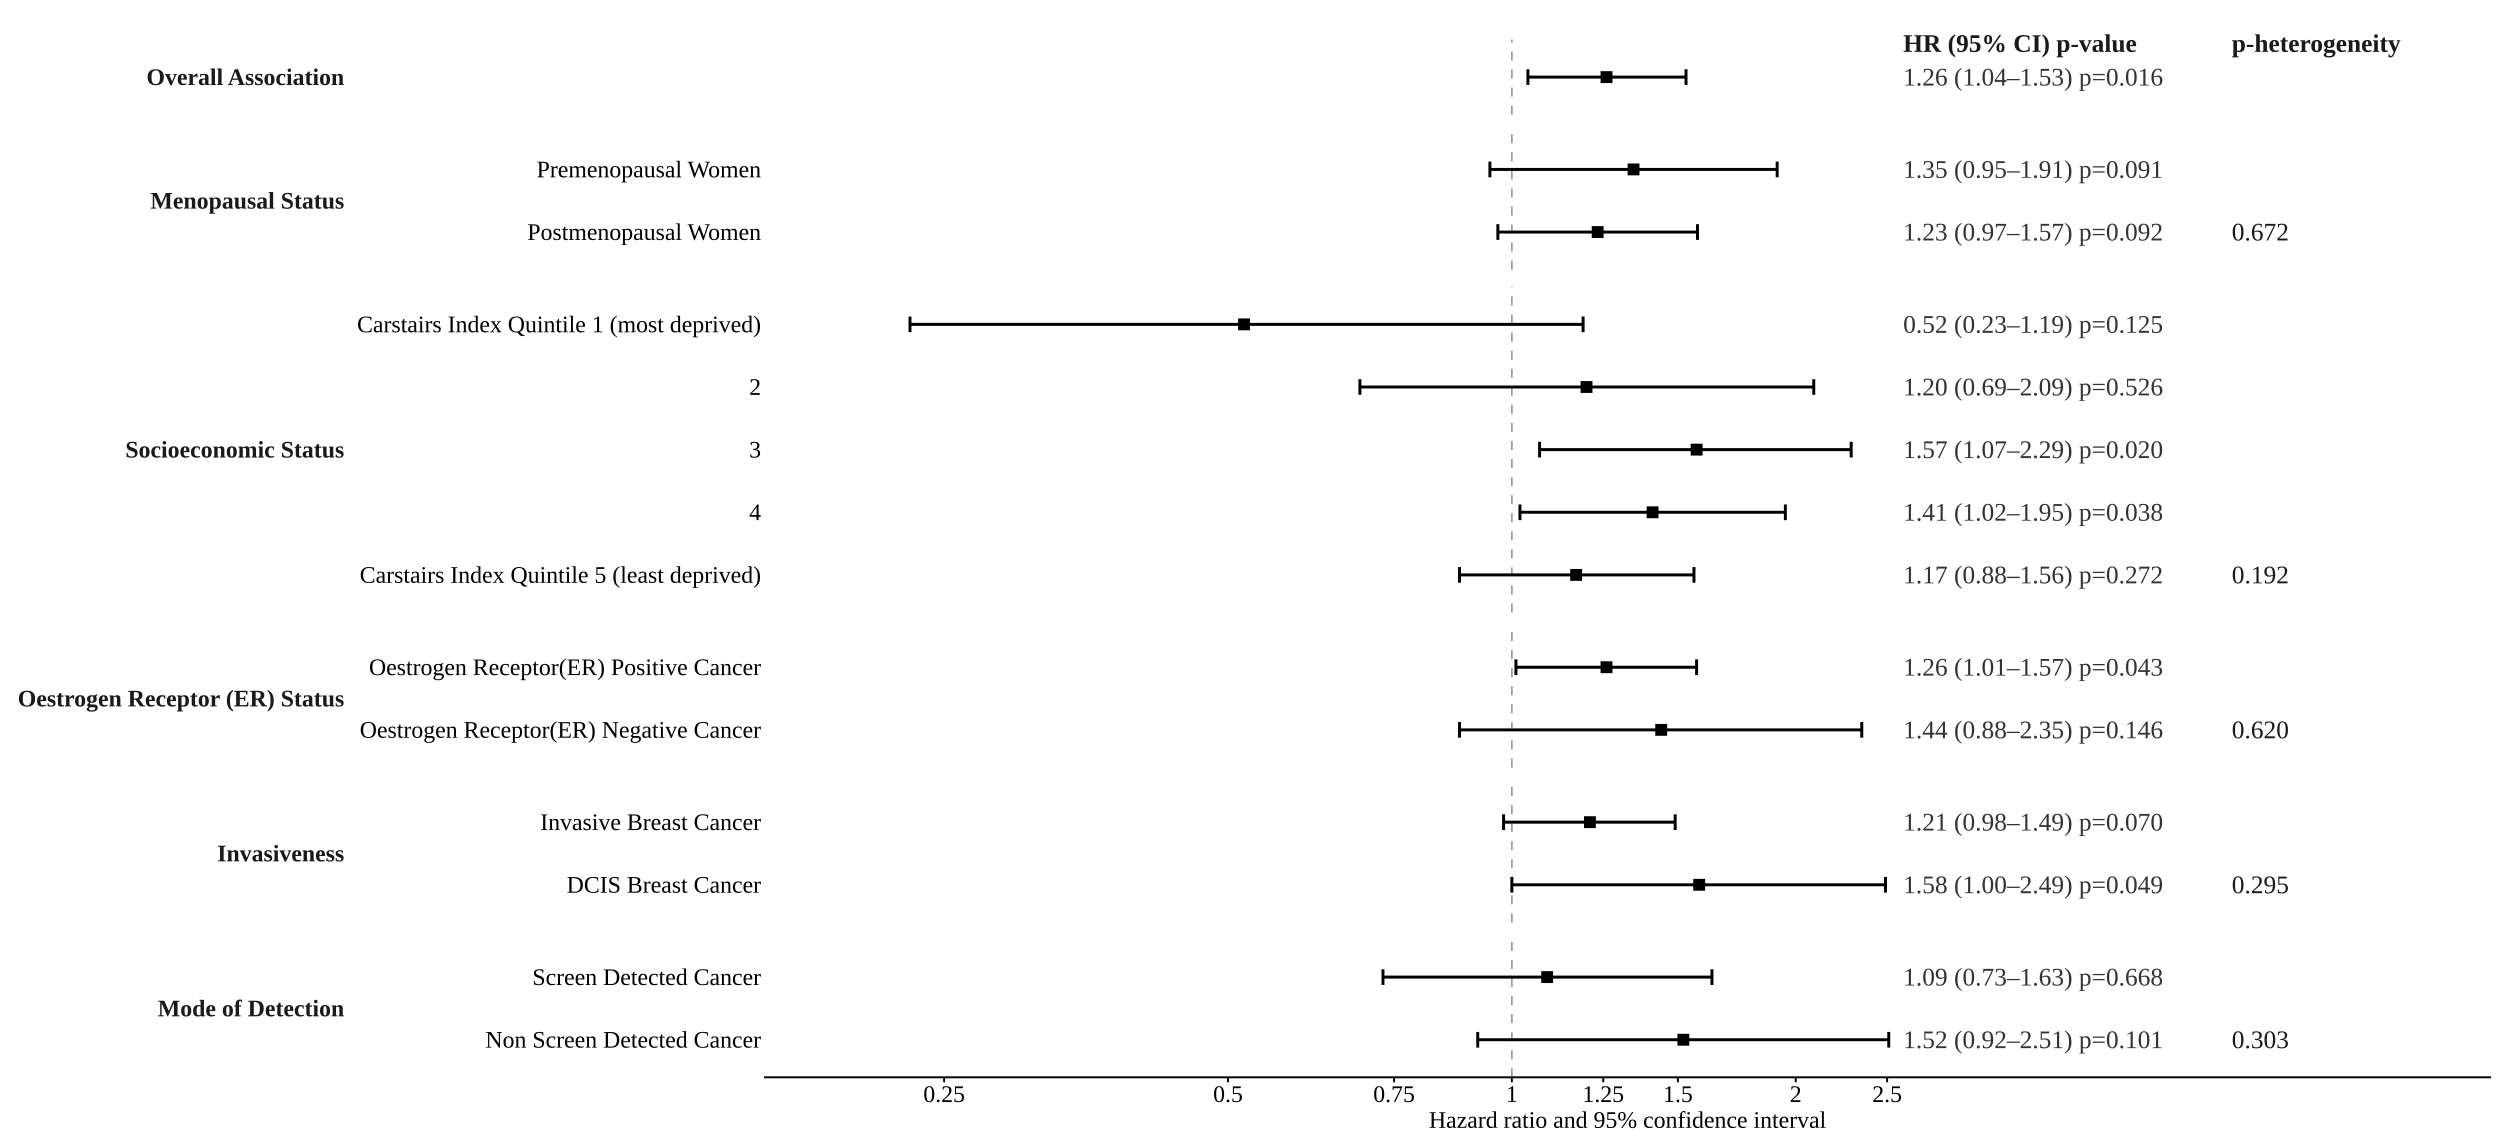
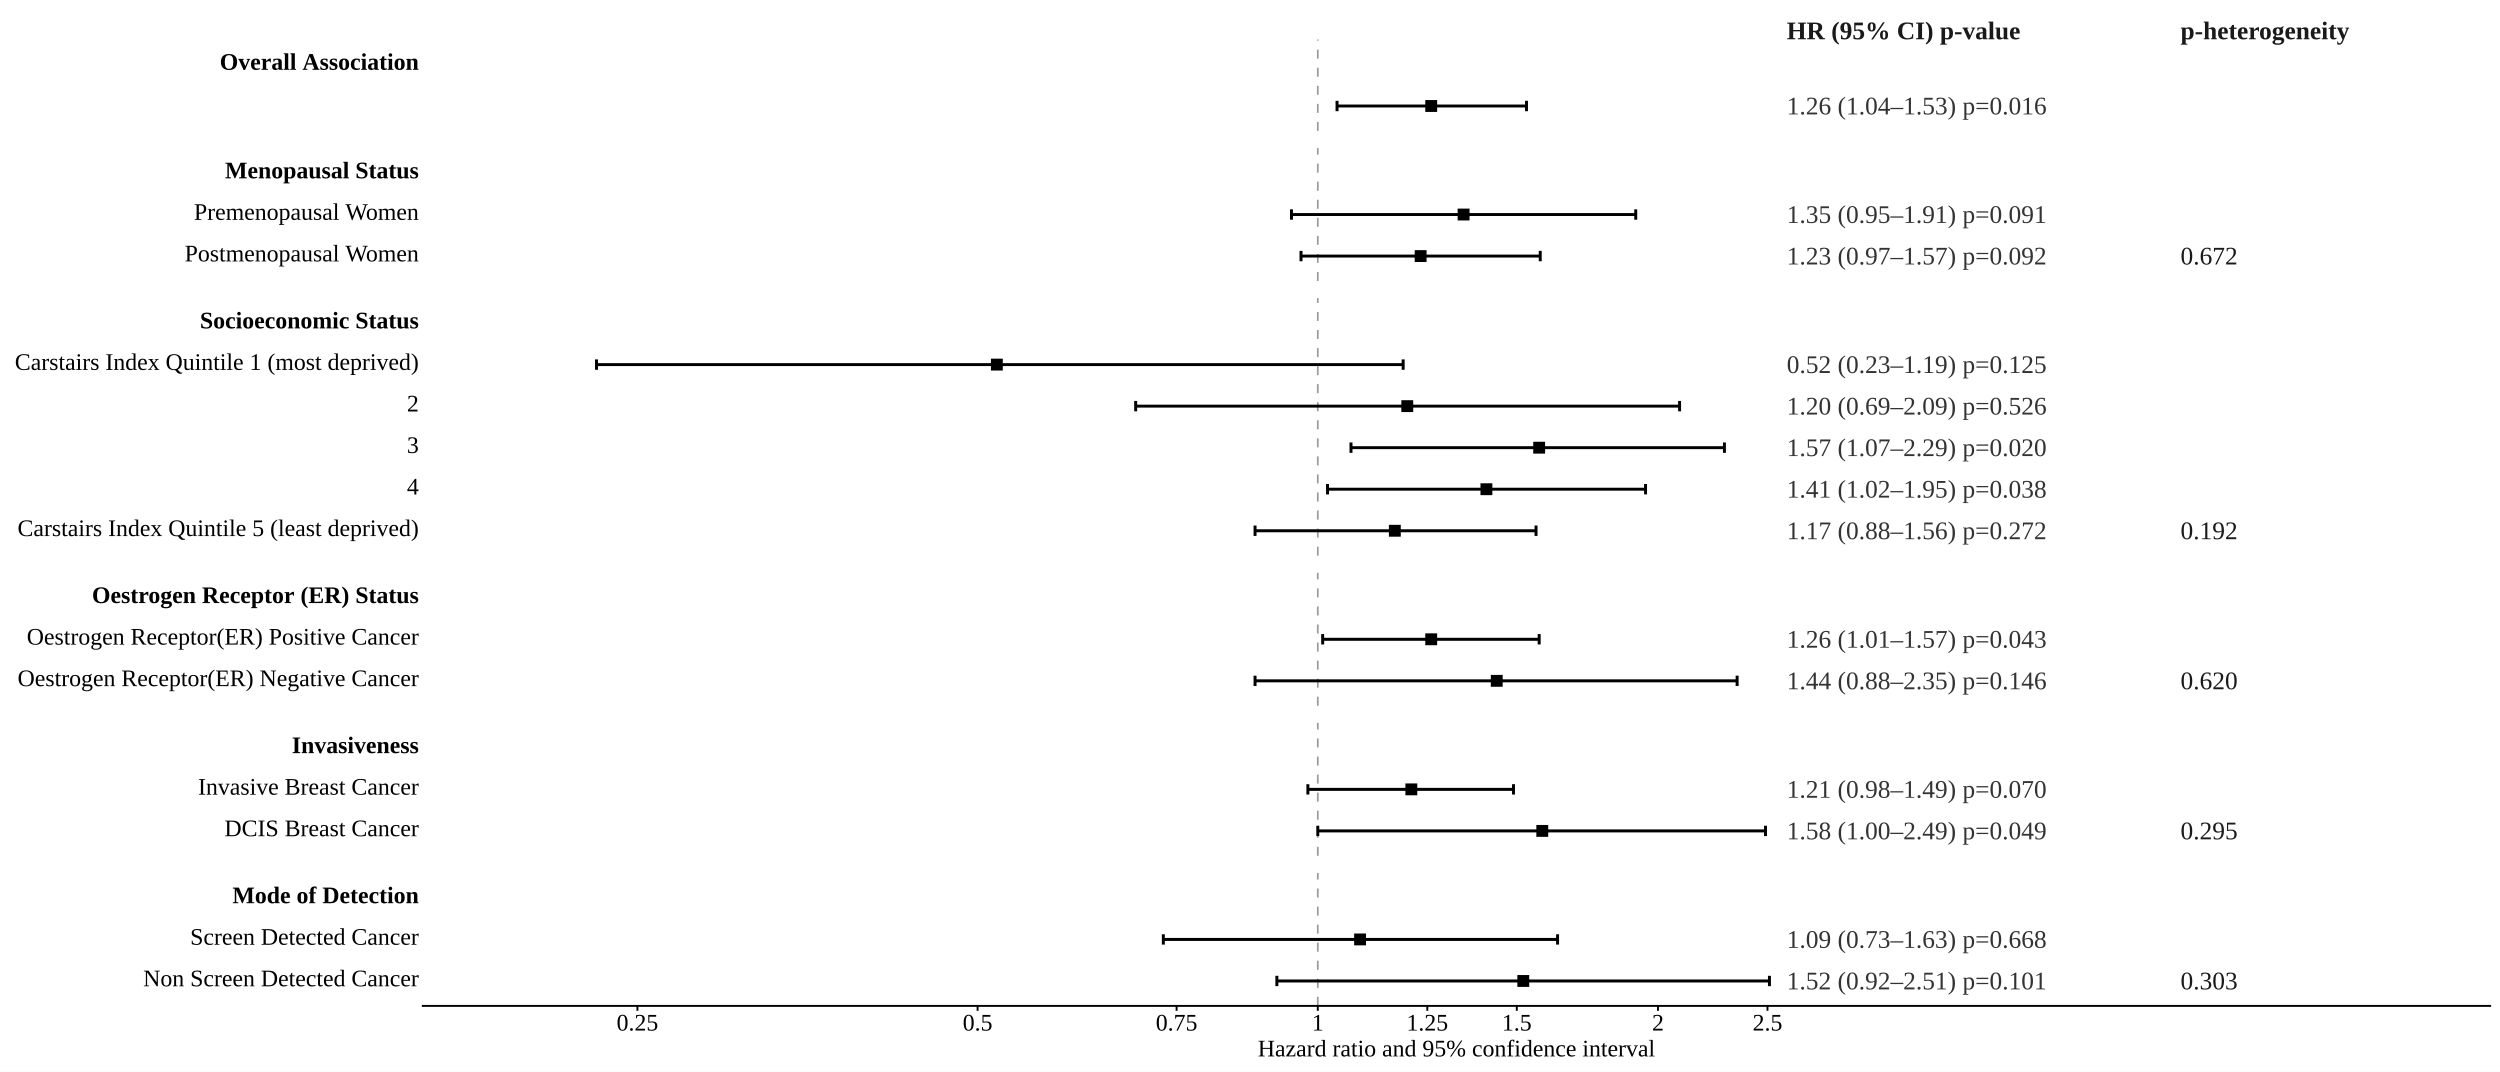
- <svg xmlns="http://www.w3.org/2000/svg" class="svglite" width="2520.00pt" height="1152.00pt" viewBox="0 0 2520.00 1152.00">
+ <svg xmlns="http://www.w3.org/2000/svg" class="svglite" width="2520.00pt" height="1080.00pt" viewBox="0 0 2520.00 1080.00">
  <defs>
    <style type="text/css">
    .svglite line, .svglite polyline, .svglite polygon, .svglite path, .svglite rect, .svglite circle {
      fill: none;
      stroke: #000000;
      stroke-linecap: round;
      stroke-linejoin: round;
      stroke-miterlimit: 10.00;
    }
    .svglite text {
      white-space: pre;
    }
  </style>
  </defs>
  <rect width="100%" height="100%" style="stroke: none; fill: #FFFFFF;" />
  <defs>
-     <clipPath id="cpMC4wMHwyNTIwLjAwfDAuMDB8MTE1Mi4wMA==">
-       <rect x="0.00" y="0.00" width="2520.00" height="1152.00" />
+     <clipPath id="cpMC4wMHwyNTIwLjAwfDAuMDB8MTA4MC4wMA==">
+       <rect x="0.00" y="0.00" width="2520.00" height="1080.00" />
    </clipPath>
  </defs>
-   <g clip-path="url(#cpMC4wMHwyNTIwLjAwfDAuMDB8MTE1Mi4wMA==)">
-     <rect x="0.00" y="0.00" width="2520.00" height="1152.00" style="stroke-width: 1.94; stroke: #FFFFFF; fill: #FFFFFF;" />
-     <rect x="771.13" y="39.85" width="1738.91" height="75.77" style="stroke-width: 1.94; stroke: none; fill: #FFFFFF;" />
-     <line x1="1523.96" y1="115.62" x2="1523.96" y2="39.85" style="stroke-width: 1.71; stroke: #999999; stroke-dasharray: 9.10,9.10; stroke-linecap: butt;" />
-     <polyline points="1699.51,85.63 1699.51,69.84 " style="stroke-width: 2.99; stroke-linecap: butt;" />
-     <polyline points="1699.51,77.73 1540.15,77.73 " style="stroke-width: 2.99; stroke-linecap: butt;" />
-     <polyline points="1540.15,85.63 1540.15,69.84 " style="stroke-width: 2.99; stroke-linecap: butt;" />
-     <polygon points="1613.38,83.71 1625.34,83.71 1625.34,71.75 1613.38,71.75 " style="stroke-width: 1.29; stroke: none; fill: #000000;" />
-     <text x="1918.40" y="52.31" style="font-size: 25.61px; font-weight: bold;fill: #1A1A1A; font-family: &quot;Times New Roman&quot;;" textLength="273.76px" lengthAdjust="spacingAndGlyphs">HR (95% CI)       p-value</text>
-     <text x="1918.40" y="86.21" style="font-size: 25.61px;fill: #333333; font-family: &quot;Times New Roman&quot;;" textLength="268.32px" lengthAdjust="spacingAndGlyphs">1.26 (1.04–1.53)  p=0.016</text>
-     <text x="2249.62" y="52.31" style="font-size: 25.61px; font-weight: bold;fill: #1A1A1A; font-family: &quot;Times New Roman&quot;;" textLength="170.14px" lengthAdjust="spacingAndGlyphs">p-heterogeneity</text>
-     <rect x="771.13" y="132.90" width="1738.91" height="138.90" style="stroke-width: 1.94; stroke: none; fill: #FFFFFF;" />
-     <line x1="1523.96" y1="271.80" x2="1523.96" y2="132.90" style="stroke-width: 1.71; stroke: #999999; stroke-dasharray: 9.10,9.10; stroke-linecap: butt;" />
-     <polyline points="1791.39,178.67 1791.39,162.89 " style="stroke-width: 2.99; stroke-linecap: butt;" />
-     <polyline points="1791.39,170.78 1501.82,170.78 " style="stroke-width: 2.99; stroke-linecap: butt;" />
-     <polyline points="1501.82,178.67 1501.82,162.89 " style="stroke-width: 2.99; stroke-linecap: butt;" />
-     <polyline points="1711.07,241.81 1711.07,226.02 " style="stroke-width: 2.99; stroke-linecap: butt;" />
-     <polyline points="1711.07,233.92 1509.84,233.92 " style="stroke-width: 2.99; stroke-linecap: butt;" />
-     <polyline points="1509.84,241.81 1509.84,226.02 " style="stroke-width: 2.99; stroke-linecap: butt;" />
-     <polygon points="1640.63,176.76 1652.59,176.76 1652.59,164.80 1640.63,164.80 " style="stroke-width: 1.29; stroke: none; fill: #000000;" />
-     <polygon points="1604.47,239.89 1616.43,239.89 1616.43,227.94 1604.47,227.94 " style="stroke-width: 1.29; stroke: none; fill: #000000;" />
-     <text x="1918.40" y="179.25" style="font-size: 25.61px;fill: #333333; font-family: &quot;Times New Roman&quot;;" textLength="268.32px" lengthAdjust="spacingAndGlyphs">1.35 (0.95–1.91)  p=0.091</text>
-     <text x="1918.40" y="242.39" style="font-size: 25.61px;fill: #333333; font-family: &quot;Times New Roman&quot;;" textLength="268.32px" lengthAdjust="spacingAndGlyphs">1.23 (0.97–1.57)  p=0.092</text>
-     <text x="2249.62" y="242.39" style="font-size: 25.61px;fill: #1A1A1A; font-family: &quot;Times New Roman&quot;;" textLength="57.61px" lengthAdjust="spacingAndGlyphs">0.672</text>
-     <rect x="771.13" y="289.08" width="1738.91" height="328.32" style="stroke-width: 1.94; stroke: none; fill: #FFFFFF;" />
-     <line x1="1523.96" y1="617.39" x2="1523.96" y2="289.08" style="stroke-width: 1.71; stroke: #999999; stroke-dasharray: 9.10,9.10; stroke-linecap: butt;" />
-     <polyline points="1595.77,334.85 1595.77,319.07 " style="stroke-width: 2.99; stroke-linecap: butt;" />
-     <polyline points="1595.77,326.96 917.26,326.96 " style="stroke-width: 2.99; stroke-linecap: butt;" />
-     <polyline points="917.26,334.85 917.26,319.07 " style="stroke-width: 2.99; stroke-linecap: butt;" />
-     <polyline points="1828.27,397.99 1828.27,382.21 " style="stroke-width: 2.99; stroke-linecap: butt;" />
-     <polyline points="1828.27,390.10 1370.78,390.10 " style="stroke-width: 2.99; stroke-linecap: butt;" />
-     <polyline points="1370.78,397.99 1370.78,382.21 " style="stroke-width: 2.99; stroke-linecap: butt;" />
-     <polyline points="1865.99,461.13 1865.99,445.34 " style="stroke-width: 2.99; stroke-linecap: butt;" />
-     <polyline points="1865.99,453.24 1551.89,453.24 " style="stroke-width: 2.99; stroke-linecap: butt;" />
-     <polyline points="1551.89,461.13 1551.89,445.34 " style="stroke-width: 2.99; stroke-linecap: butt;" />
-     <polyline points="1799.64,524.27 1799.64,508.48 " style="stroke-width: 2.99; stroke-linecap: butt;" />
-     <polyline points="1799.64,516.37 1532.13,516.37 " style="stroke-width: 2.99; stroke-linecap: butt;" />
-     <polyline points="1532.13,524.27 1532.13,508.48 " style="stroke-width: 2.99; stroke-linecap: butt;" />
-     <polyline points="1707.53,587.40 1707.53,571.62 " style="stroke-width: 2.99; stroke-linecap: butt;" />
-     <polyline points="1707.53,579.51 1471.19,579.51 " style="stroke-width: 2.99; stroke-linecap: butt;" />
-     <polyline points="1471.19,587.40 1471.19,571.62 " style="stroke-width: 2.99; stroke-linecap: butt;" />
-     <polygon points="1248.03,332.94 1259.99,332.94 1259.99,320.98 1248.03,320.98 " style="stroke-width: 1.29; stroke: none; fill: #000000;" />
-     <polygon points="1593.24,396.08 1605.20,396.08 1605.20,384.12 1593.24,384.12 " style="stroke-width: 1.29; stroke: none; fill: #000000;" />
-     <polygon points="1704.19,459.21 1716.15,459.21 1716.15,447.26 1704.19,447.26 " style="stroke-width: 1.29; stroke: none; fill: #000000;" />
-     <polygon points="1659.82,522.35 1671.77,522.35 1671.77,510.39 1659.82,510.39 " style="stroke-width: 1.29; stroke: none; fill: #000000;" />
-     <polygon points="1582.79,585.49 1594.75,585.49 1594.75,573.53 1582.79,573.53 " style="stroke-width: 1.29; stroke: none; fill: #000000;" />
-     <text x="1918.40" y="335.44" style="font-size: 25.61px;fill: #333333; font-family: &quot;Times New Roman&quot;;" textLength="268.32px" lengthAdjust="spacingAndGlyphs">0.52 (0.23–1.19)  p=0.125</text>
-     <text x="1918.40" y="398.57" style="font-size: 25.61px;fill: #333333; font-family: &quot;Times New Roman&quot;;" textLength="268.32px" lengthAdjust="spacingAndGlyphs">1.20 (0.69–2.09)  p=0.526</text>
-     <text x="1918.40" y="461.71" style="font-size: 25.61px;fill: #333333; font-family: &quot;Times New Roman&quot;;" textLength="268.32px" lengthAdjust="spacingAndGlyphs">1.57 (1.07–2.29)  p=0.020</text>
-     <text x="1918.40" y="524.85" style="font-size: 25.61px;fill: #333333; font-family: &quot;Times New Roman&quot;;" textLength="268.32px" lengthAdjust="spacingAndGlyphs">1.41 (1.02–1.95)  p=0.038</text>
-     <text x="1918.40" y="587.99" style="font-size: 25.61px;fill: #333333; font-family: &quot;Times New Roman&quot;;" textLength="268.32px" lengthAdjust="spacingAndGlyphs">1.17 (0.88–1.56)  p=0.272</text>
-     <text x="2249.62" y="587.99" style="font-size: 25.61px;fill: #1A1A1A; font-family: &quot;Times New Roman&quot;;" textLength="57.61px" lengthAdjust="spacingAndGlyphs">0.192</text>
-     <rect x="771.13" y="634.67" width="1738.91" height="138.90" style="stroke-width: 1.94; stroke: none; fill: #FFFFFF;" />
-     <line x1="1523.96" y1="773.58" x2="1523.96" y2="634.67" style="stroke-width: 1.71; stroke: #999999; stroke-dasharray: 9.10,9.10; stroke-linecap: butt;" />
-     <polyline points="1710.17,680.45 1710.17,664.66 " style="stroke-width: 2.99; stroke-linecap: butt;" />
-     <polyline points="1710.17,672.56 1528.06,672.56 " style="stroke-width: 2.99; stroke-linecap: butt;" />
-     <polyline points="1528.06,680.45 1528.06,664.66 " style="stroke-width: 2.99; stroke-linecap: butt;" />
-     <polyline points="1876.67,743.59 1876.67,727.80 " style="stroke-width: 2.99; stroke-linecap: butt;" />
-     <polyline points="1876.67,735.69 1471.19,735.69 " style="stroke-width: 2.99; stroke-linecap: butt;" />
-     <polyline points="1471.19,743.59 1471.19,727.80 " style="stroke-width: 2.99; stroke-linecap: butt;" />
-     <polygon points="1613.38,678.53 1625.34,678.53 1625.34,666.58 1613.38,666.58 " style="stroke-width: 1.29; stroke: none; fill: #000000;" />
-     <polygon points="1668.51,741.67 1680.46,741.67 1680.46,729.71 1668.51,729.71 " style="stroke-width: 1.29; stroke: none; fill: #000000;" />
-     <text x="1918.40" y="681.03" style="font-size: 25.61px;fill: #333333; font-family: &quot;Times New Roman&quot;;" textLength="268.32px" lengthAdjust="spacingAndGlyphs">1.26 (1.01–1.57)  p=0.043</text>
-     <text x="1918.40" y="744.17" style="font-size: 25.61px;fill: #333333; font-family: &quot;Times New Roman&quot;;" textLength="268.32px" lengthAdjust="spacingAndGlyphs">1.44 (0.88–2.35)  p=0.146</text>
-     <text x="2249.62" y="744.17" style="font-size: 25.61px;fill: #1A1A1A; font-family: &quot;Times New Roman&quot;;" textLength="57.61px" lengthAdjust="spacingAndGlyphs">0.620</text>
-     <rect x="771.13" y="790.86" width="1738.91" height="138.90" style="stroke-width: 1.94; stroke: none; fill: #FFFFFF;" />
-     <line x1="1523.96" y1="929.76" x2="1523.96" y2="790.86" style="stroke-width: 1.71; stroke: #999999; stroke-dasharray: 9.10,9.10; stroke-linecap: butt;" />
-     <polyline points="1688.58,836.63 1688.58,820.85 " style="stroke-width: 2.99; stroke-linecap: butt;" />
-     <polyline points="1688.58,828.74 1515.62,828.74 " style="stroke-width: 2.99; stroke-linecap: butt;" />
-     <polyline points="1515.62,836.63 1515.62,820.85 " style="stroke-width: 2.99; stroke-linecap: butt;" />
-     <polyline points="1900.56,899.77 1900.56,883.98 " style="stroke-width: 2.99; stroke-linecap: butt;" />
-     <polyline points="1900.56,891.88 1523.96,891.88 " style="stroke-width: 2.99; stroke-linecap: butt;" />
-     <polyline points="1523.96,899.77 1523.96,883.98 " style="stroke-width: 2.99; stroke-linecap: butt;" />
-     <polygon points="1596.67,834.72 1608.63,834.72 1608.63,822.76 1596.67,822.76 " style="stroke-width: 1.29; stroke: none; fill: #000000;" />
-     <polygon points="1706.81,897.85 1718.77,897.85 1718.77,885.90 1706.81,885.90 " style="stroke-width: 1.29; stroke: none; fill: #000000;" />
-     <text x="1918.40" y="837.21" style="font-size: 25.61px;fill: #333333; font-family: &quot;Times New Roman&quot;;" textLength="268.32px" lengthAdjust="spacingAndGlyphs">1.21 (0.98–1.49)  p=0.070</text>
-     <text x="1918.40" y="900.35" style="font-size: 25.61px;fill: #333333; font-family: &quot;Times New Roman&quot;;" textLength="268.32px" lengthAdjust="spacingAndGlyphs">1.58 (1.00–2.49)  p=0.049</text>
-     <text x="2249.62" y="900.35" style="font-size: 25.61px;fill: #1A1A1A; font-family: &quot;Times New Roman&quot;;" textLength="57.61px" lengthAdjust="spacingAndGlyphs">0.295</text>
-     <rect x="771.13" y="947.04" width="1738.91" height="138.90" style="stroke-width: 1.94; stroke: none; fill: #FFFFFF;" />
-     <line x1="1523.96" y1="1085.94" x2="1523.96" y2="947.04" style="stroke-width: 1.71; stroke: #999999; stroke-dasharray: 9.10,9.10; stroke-linecap: butt;" />
-     <polyline points="1725.65,992.81 1725.65,977.03 " style="stroke-width: 2.99; stroke-linecap: butt;" />
-     <polyline points="1725.65,984.92 1394.04,984.92 " style="stroke-width: 2.99; stroke-linecap: butt;" />
-     <polyline points="1394.04,992.81 1394.04,977.03 " style="stroke-width: 2.99; stroke-linecap: butt;" />
-     <polyline points="1903.86,1055.95 1903.86,1040.17 " style="stroke-width: 2.99; stroke-linecap: butt;" />
-     <polyline points="1903.86,1048.06 1489.54,1048.06 " style="stroke-width: 2.99; stroke-linecap: butt;" />
-     <polyline points="1489.54,1055.95 1489.54,1040.17 " style="stroke-width: 2.99; stroke-linecap: butt;" />
-     <polygon points="1553.55,990.90 1565.51,990.90 1565.51,978.94 1553.55,978.94 " style="stroke-width: 1.29; stroke: none; fill: #000000;" />
-     <polygon points="1690.83,1054.04 1702.78,1054.04 1702.78,1042.08 1690.83,1042.08 " style="stroke-width: 1.29; stroke: none; fill: #000000;" />
-     <text x="1918.40" y="993.40" style="font-size: 25.61px;fill: #333333; font-family: &quot;Times New Roman&quot;;" textLength="268.32px" lengthAdjust="spacingAndGlyphs">1.09 (0.73–1.63)  p=0.668</text>
-     <text x="1918.40" y="1056.53" style="font-size: 25.61px;fill: #333333; font-family: &quot;Times New Roman&quot;;" textLength="268.32px" lengthAdjust="spacingAndGlyphs">1.52 (0.92–2.51)  p=0.101</text>
-     <text x="2249.62" y="1056.53" style="font-size: 25.61px;fill: #1A1A1A; font-family: &quot;Times New Roman&quot;;" textLength="57.61px" lengthAdjust="spacingAndGlyphs">0.303</text>
-   </g>
-   <defs>
-     <clipPath id="cpOS45NnwzNTQuOTR8MzkuODV8MTE1LjYy">
-       <rect x="9.96" y="39.85" width="344.98" height="75.77" />
-     </clipPath>
-   </defs>
-   <g clip-path="url(#cpOS45NnwzNTQuOTR8MzkuODV8MTE1LjYy)">
-     <text x="346.97" y="85.68" text-anchor="end" style="font-size: 24.00px; font-weight: bold;fill: #1A1A1A; font-family: &quot;Times New Roman&quot;;" textLength="199.32px" lengthAdjust="spacingAndGlyphs">Overall Association</text>
-   </g>
-   <g clip-path="url(#cpMC4wMHwyNTIwLjAwfDAuMDB8MTE1Mi4wMA==)">
- </g>
-   <defs>
-     <clipPath id="cpOS45NnwzNTQuOTR8MTMyLjkwfDI3MS44MA==">
-       <rect x="9.96" y="132.90" width="344.98" height="138.90" />
-     </clipPath>
-   </defs>
-   <g clip-path="url(#cpOS45NnwzNTQuOTR8MTMyLjkwfDI3MS44MA==)">
-     <text x="346.97" y="210.29" text-anchor="end" style="font-size: 24.00px; font-weight: bold;fill: #1A1A1A; font-family: &quot;Times New Roman&quot;;" textLength="195.38px" lengthAdjust="spacingAndGlyphs">Menopausal Status</text>
-   </g>
-   <g clip-path="url(#cpMC4wMHwyNTIwLjAwfDAuMDB8MTE1Mi4wMA==)">
- </g>
-   <defs>
-     <clipPath id="cpOS45NnwzNTQuOTR8Mjg5LjA4fDYxNy4zOQ==">
-       <rect x="9.96" y="289.08" width="344.98" height="328.32" />
-     </clipPath>
-   </defs>
-   <g clip-path="url(#cpOS45NnwzNTQuOTR8Mjg5LjA4fDYxNy4zOQ==)">
-     <text x="346.97" y="461.18" text-anchor="end" style="font-size: 24.00px; font-weight: bold;fill: #1A1A1A; font-family: &quot;Times New Roman&quot;;" textLength="220.64px" lengthAdjust="spacingAndGlyphs">Socioeconomic Status</text>
-   </g>
-   <g clip-path="url(#cpMC4wMHwyNTIwLjAwfDAuMDB8MTE1Mi4wMA==)">
- </g>
-   <defs>
-     <clipPath id="cpOS45NnwzNTQuOTR8NjM0LjY3fDc3My41OA==">
-       <rect x="9.96" y="634.67" width="344.98" height="138.90" />
-     </clipPath>
-   </defs>
-   <g clip-path="url(#cpOS45NnwzNTQuOTR8NjM0LjY3fDc3My41OA==)">
-     <text x="346.97" y="712.07" text-anchor="end" style="font-size: 24.00px; font-weight: bold;fill: #1A1A1A; font-family: &quot;Times New Roman&quot;;" textLength="329.04px" lengthAdjust="spacingAndGlyphs">Oestrogen Receptor (ER) Status</text>
-   </g>
-   <g clip-path="url(#cpMC4wMHwyNTIwLjAwfDAuMDB8MTE1Mi4wMA==)">
- </g>
-   <defs>
-     <clipPath id="cpOS45NnwzNTQuOTR8NzkwLjg2fDkyOS43Ng==">
-       <rect x="9.96" y="790.86" width="344.98" height="138.90" />
-     </clipPath>
-   </defs>
-   <g clip-path="url(#cpOS45NnwzNTQuOTR8NzkwLjg2fDkyOS43Ng==)">
-     <text x="346.97" y="868.25" text-anchor="end" style="font-size: 24.00px; font-weight: bold;fill: #1A1A1A; font-family: &quot;Times New Roman&quot;;" textLength="128.02px" lengthAdjust="spacingAndGlyphs">Invasiveness</text>
-   </g>
-   <g clip-path="url(#cpMC4wMHwyNTIwLjAwfDAuMDB8MTE1Mi4wMA==)">
- </g>
-   <defs>
-     <clipPath id="cpOS45NnwzNTQuOTR8OTQ3LjA0fDEwODUuOTQ=">
-       <rect x="9.96" y="947.04" width="344.98" height="138.90" />
-     </clipPath>
-   </defs>
-   <g clip-path="url(#cpOS45NnwzNTQuOTR8OTQ3LjA0fDEwODUuOTQ=)">
-     <text x="346.97" y="1024.43" text-anchor="end" style="font-size: 24.00px; font-weight: bold;fill: #1A1A1A; font-family: &quot;Times New Roman&quot;;" textLength="187.92px" lengthAdjust="spacingAndGlyphs">Mode of Detection</text>
-   </g>
-   <g clip-path="url(#cpMC4wMHwyNTIwLjAwfDAuMDB8MTE1Mi4wMA==)">
-     <polyline points="771.13,1085.94 2510.04,1085.94 " style="stroke-width: 1.94; stroke-linecap: square;" />
-     <polyline points="951.68,1090.92 951.68,1085.94 " style="stroke-width: 1.94; stroke-linecap: butt;" />
-     <polyline points="1237.82,1090.92 1237.82,1085.94 " style="stroke-width: 1.94; stroke-linecap: butt;" />
-     <polyline points="1405.20,1090.92 1405.20,1085.94 " style="stroke-width: 1.94; stroke-linecap: butt;" />
-     <polyline points="1523.96,1090.92 1523.96,1085.94 " style="stroke-width: 1.94; stroke-linecap: butt;" />
-     <polyline points="1616.07,1090.92 1616.07,1085.94 " style="stroke-width: 1.94; stroke-linecap: butt;" />
-     <polyline points="1691.34,1090.92 1691.34,1085.94 " style="stroke-width: 1.94; stroke-linecap: butt;" />
-     <polyline points="1810.10,1090.92 1810.10,1085.94 " style="stroke-width: 1.94; stroke-linecap: butt;" />
-     <polyline points="1902.21,1090.92 1902.21,1085.94 " style="stroke-width: 1.94; stroke-linecap: butt;" />
-     <text x="951.68" y="1110.80" text-anchor="middle" style="font-size: 24.00px; font-family: &quot;Times New Roman&quot;;" textLength="42.00px" lengthAdjust="spacingAndGlyphs">0.25</text>
-     <text x="1237.82" y="1110.80" text-anchor="middle" style="font-size: 24.00px; font-family: &quot;Times New Roman&quot;;" textLength="30.00px" lengthAdjust="spacingAndGlyphs">0.5</text>
-     <text x="1405.20" y="1110.80" text-anchor="middle" style="font-size: 24.00px; font-family: &quot;Times New Roman&quot;;" textLength="42.00px" lengthAdjust="spacingAndGlyphs">0.75</text>
-     <text x="1523.96" y="1110.80" text-anchor="middle" style="font-size: 24.00px; font-family: &quot;Times New Roman&quot;;" textLength="12.00px" lengthAdjust="spacingAndGlyphs">1</text>
-     <text x="1616.07" y="1110.80" text-anchor="middle" style="font-size: 24.00px; font-family: &quot;Times New Roman&quot;;" textLength="42.00px" lengthAdjust="spacingAndGlyphs">1.25</text>
-     <text x="1691.34" y="1110.80" text-anchor="middle" style="font-size: 24.00px; font-family: &quot;Times New Roman&quot;;" textLength="30.00px" lengthAdjust="spacingAndGlyphs">1.5</text>
-     <text x="1810.10" y="1110.80" text-anchor="middle" style="font-size: 24.00px; font-family: &quot;Times New Roman&quot;;" textLength="12.00px" lengthAdjust="spacingAndGlyphs">2</text>
-     <text x="1902.21" y="1110.80" text-anchor="middle" style="font-size: 24.00px; font-family: &quot;Times New Roman&quot;;" textLength="30.00px" lengthAdjust="spacingAndGlyphs">2.5</text>
-     <text x="767.14" y="85.68" text-anchor="end" style="font-size: 24.00px; font-family: &quot;Times New Roman&quot;;" textLength="6.00px" lengthAdjust="spacingAndGlyphs"> </text>
-     <text x="767.14" y="241.86" text-anchor="end" style="font-size: 24.00px; font-family: &quot;Times New Roman&quot;;" textLength="235.61px" lengthAdjust="spacingAndGlyphs">Postmenopausal Women</text>
-     <text x="767.14" y="178.72" text-anchor="end" style="font-size: 24.00px; font-family: &quot;Times New Roman&quot;;" textLength="226.24px" lengthAdjust="spacingAndGlyphs">Premenopausal Women</text>
-     <text x="767.14" y="587.46" text-anchor="end" style="font-size: 24.00px; font-family: &quot;Times New Roman&quot;;" textLength="404.51px" lengthAdjust="spacingAndGlyphs">Carstairs Index Quintile 5 (least deprived)</text>
-     <text x="767.14" y="524.32" text-anchor="end" style="font-size: 24.00px; font-family: &quot;Times New Roman&quot;;" textLength="12.00px" lengthAdjust="spacingAndGlyphs">4</text>
-     <text x="767.14" y="461.18" text-anchor="end" style="font-size: 24.00px; font-family: &quot;Times New Roman&quot;;" textLength="12.00px" lengthAdjust="spacingAndGlyphs">3</text>
-     <text x="767.14" y="398.04" text-anchor="end" style="font-size: 24.00px; font-family: &quot;Times New Roman&quot;;" textLength="12.00px" lengthAdjust="spacingAndGlyphs">2</text>
-     <text x="767.14" y="334.91" text-anchor="end" style="font-size: 24.00px; font-family: &quot;Times New Roman&quot;;" textLength="407.22px" lengthAdjust="spacingAndGlyphs">Carstairs Index Quintile 1 (most deprived)</text>
-     <text x="767.14" y="743.64" text-anchor="end" style="font-size: 24.00px; font-family: &quot;Times New Roman&quot;;" textLength="404.45px" lengthAdjust="spacingAndGlyphs">Oestrogen Receptor(ER) Negative Cancer</text>
-     <text x="767.14" y="680.50" text-anchor="end" style="font-size: 24.00px; font-family: &quot;Times New Roman&quot;;" textLength="395.18px" lengthAdjust="spacingAndGlyphs">Oestrogen Receptor(ER) Positive Cancer</text>
-     <text x="767.14" y="899.82" text-anchor="end" style="font-size: 24.00px; font-family: &quot;Times New Roman&quot;;" textLength="195.92px" lengthAdjust="spacingAndGlyphs">DCIS Breast Cancer</text>
-     <text x="767.14" y="836.68" text-anchor="end" style="font-size: 24.00px; font-family: &quot;Times New Roman&quot;;" textLength="222.54px" lengthAdjust="spacingAndGlyphs">Invasive Breast Cancer</text>
-     <text x="767.14" y="1056.00" text-anchor="end" style="font-size: 24.00px; font-family: &quot;Times New Roman&quot;;" textLength="277.83px" lengthAdjust="spacingAndGlyphs">Non Screen Detected Cancer</text>
-     <text x="767.14" y="992.87" text-anchor="end" style="font-size: 24.00px; font-family: &quot;Times New Roman&quot;;" textLength="230.49px" lengthAdjust="spacingAndGlyphs">Screen Detected Cancer</text>
-     <text x="1640.58" y="1136.85" text-anchor="middle" style="font-size: 24.00px; font-family: &quot;Times New Roman&quot;;" textLength="400.44px" lengthAdjust="spacingAndGlyphs">Hazard ratio and 95% confidence interval</text>
+   <g clip-path="url(#cpMC4wMHwyNTIwLjAwfDAuMDB8MTA4MC4wMA==)">
+     <rect x="0.00" y="-0" width="2520.00" height="1080.00" style="stroke-width: 1.94; stroke: #FFFFFF; fill: #FFFFFF;" />
+     <rect x="426.15" y="39.85" width="2083.89" height="92.12" style="stroke-width: 1.94; stroke: none; fill: #FFFFFF;" />
+     <line x1="1328.33" y1="131.97" x2="1328.33" y2="39.85" style="stroke-width: 1.71; stroke: #999999; stroke-dasharray: 9.10,9.10; stroke-linecap: butt;" />
+     <polyline points="1538.71,112.08 1538.71,101.61 " style="stroke-width: 2.99; stroke-linecap: butt;" />
+     <polyline points="1538.71,106.85 1347.73,106.85 " style="stroke-width: 2.99; stroke-linecap: butt;" />
+     <polyline points="1347.73,112.08 1347.73,101.61 " style="stroke-width: 2.99; stroke-linecap: butt;" />
+     <polygon points="1436.68,112.83 1448.64,112.83 1448.64,100.87 1436.68,100.87 " style="stroke-width: 1.29; stroke: none; fill: #000000;" />
+     <text x="1801.03" y="39.55" style="font-size: 25.61px; font-weight: bold;fill: #1A1A1A; font-family: &quot;Times New Roman&quot;;" textLength="273.76px" lengthAdjust="spacingAndGlyphs">HR (95% CI)       p-value</text>
+     <text x="1801.03" y="115.32" style="font-size: 25.61px;fill: #333333; font-family: &quot;Times New Roman&quot;;" textLength="268.32px" lengthAdjust="spacingAndGlyphs">1.26 (1.04–1.53)  p=0.016</text>
+     <text x="2197.96" y="39.55" style="font-size: 25.61px; font-weight: bold;fill: #1A1A1A; font-family: &quot;Times New Roman&quot;;" textLength="170.14px" lengthAdjust="spacingAndGlyphs">p-heterogeneity</text>
+     <rect x="426.15" y="149.25" width="2083.89" height="133.99" style="stroke-width: 1.94; stroke: none; fill: #FFFFFF;" />
+     <line x1="1328.33" y1="283.24" x2="1328.33" y2="149.25" style="stroke-width: 1.71; stroke: #999999; stroke-dasharray: 9.10,9.10; stroke-linecap: butt;" />
+     <polyline points="1648.82,221.48 1648.82,211.01 " style="stroke-width: 2.99; stroke-linecap: butt;" />
+     <polyline points="1648.82,216.24 1301.80,216.24 " style="stroke-width: 2.99; stroke-linecap: butt;" />
+     <polyline points="1301.80,221.48 1301.80,211.01 " style="stroke-width: 2.99; stroke-linecap: butt;" />
+     <polyline points="1552.56,263.35 1552.56,252.88 " style="stroke-width: 2.99; stroke-linecap: butt;" />
+     <polyline points="1552.56,258.12 1311.41,258.12 " style="stroke-width: 2.99; stroke-linecap: butt;" />
+     <polyline points="1311.41,263.35 1311.41,252.88 " style="stroke-width: 2.99; stroke-linecap: butt;" />
+     <polygon points="1469.33,222.22 1481.29,222.22 1481.29,210.27 1469.33,210.27 " style="stroke-width: 1.29; stroke: none; fill: #000000;" />
+     <polygon points="1426.01,264.10 1437.96,264.10 1437.96,252.14 1426.01,252.14 " style="stroke-width: 1.29; stroke: none; fill: #000000;" />
+     <text x="1801.03" y="224.72" style="font-size: 25.61px;fill: #333333; font-family: &quot;Times New Roman&quot;;" textLength="268.32px" lengthAdjust="spacingAndGlyphs">1.35 (0.95–1.91)  p=0.091</text>
+     <text x="1801.03" y="266.59" style="font-size: 25.61px;fill: #333333; font-family: &quot;Times New Roman&quot;;" textLength="268.32px" lengthAdjust="spacingAndGlyphs">1.23 (0.97–1.57)  p=0.092</text>
+     <text x="2197.96" y="266.59" style="font-size: 25.61px;fill: #1A1A1A; font-family: &quot;Times New Roman&quot;;" textLength="57.61px" lengthAdjust="spacingAndGlyphs">0.672</text>
+     <rect x="426.15" y="300.52" width="2083.89" height="259.61" style="stroke-width: 1.94; stroke: none; fill: #FFFFFF;" />
+     <line x1="1328.33" y1="560.13" x2="1328.33" y2="300.52" style="stroke-width: 1.71; stroke: #999999; stroke-dasharray: 9.10,9.10; stroke-linecap: butt;" />
+     <polyline points="1414.39,372.75 1414.39,362.28 " style="stroke-width: 2.99; stroke-linecap: butt;" />
+     <polyline points="1414.39,367.52 601.27,367.52 " style="stroke-width: 2.99; stroke-linecap: butt;" />
+     <polyline points="601.27,372.75 601.27,362.28 " style="stroke-width: 2.99; stroke-linecap: butt;" />
+     <polyline points="1693.01,414.62 1693.01,404.15 " style="stroke-width: 2.99; stroke-linecap: butt;" />
+     <polyline points="1693.01,409.39 1144.76,409.39 " style="stroke-width: 2.99; stroke-linecap: butt;" />
+     <polyline points="1144.76,414.62 1144.76,404.15 " style="stroke-width: 2.99; stroke-linecap: butt;" />
+     <polyline points="1738.22,456.49 1738.22,446.03 " style="stroke-width: 2.99; stroke-linecap: butt;" />
+     <polyline points="1738.22,451.26 1361.80,451.26 " style="stroke-width: 2.99; stroke-linecap: butt;" />
+     <polyline points="1361.80,456.49 1361.80,446.03 " style="stroke-width: 2.99; stroke-linecap: butt;" />
+     <polyline points="1658.71,498.37 1658.71,487.90 " style="stroke-width: 2.99; stroke-linecap: butt;" />
+     <polyline points="1658.71,493.13 1338.13,493.13 " style="stroke-width: 2.99; stroke-linecap: butt;" />
+     <polyline points="1338.13,498.37 1338.13,487.90 " style="stroke-width: 2.99; stroke-linecap: butt;" />
+     <polyline points="1548.32,540.24 1548.32,529.77 " style="stroke-width: 2.99; stroke-linecap: butt;" />
+     <polyline points="1548.32,535.00 1265.09,535.00 " style="stroke-width: 2.99; stroke-linecap: butt;" />
+     <polyline points="1265.09,540.24 1265.09,529.77 " style="stroke-width: 2.99; stroke-linecap: butt;" />
+     <polygon points="998.85,373.49 1010.81,373.49 1010.81,361.54 998.85,361.54 " style="stroke-width: 1.29; stroke: none; fill: #000000;" />
+     <polygon points="1412.55,415.37 1424.50,415.37 1424.50,403.41 1412.55,403.41 " style="stroke-width: 1.29; stroke: none; fill: #000000;" />
+     <polygon points="1545.50,457.24 1557.46,457.24 1557.46,445.28 1545.50,445.28 " style="stroke-width: 1.29; stroke: none; fill: #000000;" />
+     <polygon points="1492.33,499.11 1504.29,499.11 1504.29,487.15 1492.33,487.15 " style="stroke-width: 1.29; stroke: none; fill: #000000;" />
+     <polygon points="1400.02,540.98 1411.98,540.98 1411.98,529.03 1400.02,529.03 " style="stroke-width: 1.29; stroke: none; fill: #000000;" />
+     <text x="1801.03" y="375.99" style="font-size: 25.61px;fill: #333333; font-family: &quot;Times New Roman&quot;;" textLength="268.32px" lengthAdjust="spacingAndGlyphs">0.52 (0.23–1.19)  p=0.125</text>
+     <text x="1801.03" y="417.86" style="font-size: 25.61px;fill: #333333; font-family: &quot;Times New Roman&quot;;" textLength="268.32px" lengthAdjust="spacingAndGlyphs">1.20 (0.69–2.09)  p=0.526</text>
+     <text x="1801.03" y="459.73" style="font-size: 25.61px;fill: #333333; font-family: &quot;Times New Roman&quot;;" textLength="268.32px" lengthAdjust="spacingAndGlyphs">1.57 (1.07–2.29)  p=0.020</text>
+     <text x="1801.03" y="501.61" style="font-size: 25.61px;fill: #333333; font-family: &quot;Times New Roman&quot;;" textLength="268.32px" lengthAdjust="spacingAndGlyphs">1.41 (1.02–1.95)  p=0.038</text>
+     <text x="1801.03" y="543.48" style="font-size: 25.61px;fill: #333333; font-family: &quot;Times New Roman&quot;;" textLength="268.32px" lengthAdjust="spacingAndGlyphs">1.17 (0.88–1.56)  p=0.272</text>
+     <text x="2197.96" y="543.48" style="font-size: 25.61px;fill: #1A1A1A; font-family: &quot;Times New Roman&quot;;" textLength="57.61px" lengthAdjust="spacingAndGlyphs">0.192</text>
+     <rect x="426.15" y="577.41" width="2083.89" height="133.99" style="stroke-width: 1.94; stroke: none; fill: #FFFFFF;" />
+     <line x1="1328.33" y1="711.40" x2="1328.33" y2="577.41" style="stroke-width: 1.71; stroke: #999999; stroke-dasharray: 9.10,9.10; stroke-linecap: butt;" />
+     <polyline points="1551.48,649.64 1551.48,639.17 " style="stroke-width: 2.99; stroke-linecap: butt;" />
+     <polyline points="1551.48,644.40 1333.25,644.40 " style="stroke-width: 2.99; stroke-linecap: butt;" />
+     <polyline points="1333.25,649.64 1333.25,639.17 " style="stroke-width: 2.99; stroke-linecap: butt;" />
+     <polyline points="1751.02,691.51 1751.02,681.04 " style="stroke-width: 2.99; stroke-linecap: butt;" />
+     <polyline points="1751.02,686.28 1265.09,686.28 " style="stroke-width: 2.99; stroke-linecap: butt;" />
+     <polyline points="1265.09,691.51 1265.09,681.04 " style="stroke-width: 2.99; stroke-linecap: butt;" />
+     <polygon points="1436.68,650.38 1448.64,650.38 1448.64,638.42 1436.68,638.42 " style="stroke-width: 1.29; stroke: none; fill: #000000;" />
+     <polygon points="1502.74,692.25 1514.70,692.25 1514.70,680.30 1502.74,680.30 " style="stroke-width: 1.29; stroke: none; fill: #000000;" />
+     <text x="1801.03" y="652.88" style="font-size: 25.61px;fill: #333333; font-family: &quot;Times New Roman&quot;;" textLength="268.32px" lengthAdjust="spacingAndGlyphs">1.26 (1.01–1.57)  p=0.043</text>
+     <text x="1801.03" y="694.75" style="font-size: 25.61px;fill: #333333; font-family: &quot;Times New Roman&quot;;" textLength="268.32px" lengthAdjust="spacingAndGlyphs">1.44 (0.88–2.35)  p=0.146</text>
+     <text x="2197.96" y="694.75" style="font-size: 25.61px;fill: #1A1A1A; font-family: &quot;Times New Roman&quot;;" textLength="57.61px" lengthAdjust="spacingAndGlyphs">0.620</text>
+     <rect x="426.15" y="728.68" width="2083.89" height="133.99" style="stroke-width: 1.94; stroke: none; fill: #FFFFFF;" />
+     <line x1="1328.33" y1="862.67" x2="1328.33" y2="728.68" style="stroke-width: 1.71; stroke: #999999; stroke-dasharray: 9.10,9.10; stroke-linecap: butt;" />
+     <polyline points="1525.61,800.91 1525.61,790.44 " style="stroke-width: 2.99; stroke-linecap: butt;" />
+     <polyline points="1525.61,795.67 1318.34,795.67 " style="stroke-width: 2.99; stroke-linecap: butt;" />
+     <polyline points="1318.34,800.91 1318.34,790.44 " style="stroke-width: 2.99; stroke-linecap: butt;" />
+     <polyline points="1779.64,842.78 1779.64,832.31 " style="stroke-width: 2.99; stroke-linecap: butt;" />
+     <polyline points="1779.64,837.55 1328.33,837.55 " style="stroke-width: 2.99; stroke-linecap: butt;" />
+     <polyline points="1328.33,842.78 1328.33,832.31 " style="stroke-width: 2.99; stroke-linecap: butt;" />
+     <polygon points="1416.65,801.65 1428.61,801.65 1428.61,789.70 1416.65,789.70 " style="stroke-width: 1.29; stroke: none; fill: #000000;" />
+     <polygon points="1548.64,843.53 1560.60,843.53 1560.60,831.57 1548.64,831.57 " style="stroke-width: 1.29; stroke: none; fill: #000000;" />
+     <text x="1801.03" y="804.15" style="font-size: 25.61px;fill: #333333; font-family: &quot;Times New Roman&quot;;" textLength="268.32px" lengthAdjust="spacingAndGlyphs">1.21 (0.98–1.49)  p=0.070</text>
+     <text x="1801.03" y="846.02" style="font-size: 25.61px;fill: #333333; font-family: &quot;Times New Roman&quot;;" textLength="268.32px" lengthAdjust="spacingAndGlyphs">1.58 (1.00–2.49)  p=0.049</text>
+     <text x="2197.96" y="846.02" style="font-size: 25.61px;fill: #1A1A1A; font-family: &quot;Times New Roman&quot;;" textLength="57.61px" lengthAdjust="spacingAndGlyphs">0.295</text>
+     <rect x="426.15" y="879.95" width="2083.89" height="133.99" style="stroke-width: 1.94; stroke: none; fill: #FFFFFF;" />
+     <line x1="1328.33" y1="1013.94" x2="1328.33" y2="879.95" style="stroke-width: 1.71; stroke: #999999; stroke-dasharray: 9.10,9.10; stroke-linecap: butt;" />
+     <polyline points="1570.03,952.18 1570.03,941.71 " style="stroke-width: 2.99; stroke-linecap: butt;" />
+     <polyline points="1570.03,946.95 1172.64,946.95 " style="stroke-width: 2.99; stroke-linecap: butt;" />
+     <polyline points="1172.64,952.18 1172.64,941.71 " style="stroke-width: 2.99; stroke-linecap: butt;" />
+     <polyline points="1783.60,994.05 1783.60,983.58 " style="stroke-width: 2.99; stroke-linecap: butt;" />
+     <polyline points="1783.60,988.82 1287.08,988.82 " style="stroke-width: 2.99; stroke-linecap: butt;" />
+     <polyline points="1287.08,994.05 1287.08,983.58 " style="stroke-width: 2.99; stroke-linecap: butt;" />
+     <polygon points="1364.98,952.92 1376.94,952.92 1376.94,940.97 1364.98,940.97 " style="stroke-width: 1.29; stroke: none; fill: #000000;" />
+     <polygon points="1529.49,994.80 1541.45,994.80 1541.45,982.84 1529.49,982.84 " style="stroke-width: 1.29; stroke: none; fill: #000000;" />
+     <text x="1801.03" y="955.42" style="font-size: 25.61px;fill: #333333; font-family: &quot;Times New Roman&quot;;" textLength="268.32px" lengthAdjust="spacingAndGlyphs">1.09 (0.73–1.63)  p=0.668</text>
+     <text x="1801.03" y="997.29" style="font-size: 25.61px;fill: #333333; font-family: &quot;Times New Roman&quot;;" textLength="268.32px" lengthAdjust="spacingAndGlyphs">1.52 (0.92–2.51)  p=0.101</text>
+     <text x="2197.96" y="997.29" style="font-size: 25.61px;fill: #1A1A1A; font-family: &quot;Times New Roman&quot;;" textLength="57.61px" lengthAdjust="spacingAndGlyphs">0.303</text>
+     <polyline points="426.15,1013.94 2510.04,1013.94 " style="stroke-width: 1.94; stroke-linecap: square;" />
+     <polyline points="642.52,1018.92 642.52,1013.94 " style="stroke-width: 1.94; stroke-linecap: butt;" />
+     <polyline points="985.42,1018.92 985.42,1013.94 " style="stroke-width: 1.94; stroke-linecap: butt;" />
+     <polyline points="1186.01,1018.92 1186.01,1013.94 " style="stroke-width: 1.94; stroke-linecap: butt;" />
+     <polyline points="1328.33,1018.92 1328.33,1013.94 " style="stroke-width: 1.94; stroke-linecap: butt;" />
+     <polyline points="1438.72,1018.92 1438.72,1013.94 " style="stroke-width: 1.94; stroke-linecap: butt;" />
+     <polyline points="1528.92,1018.92 1528.92,1013.94 " style="stroke-width: 1.94; stroke-linecap: butt;" />
+     <polyline points="1671.24,1018.92 1671.24,1013.94 " style="stroke-width: 1.94; stroke-linecap: butt;" />
+     <polyline points="1781.63,1018.92 1781.63,1013.94 " style="stroke-width: 1.94; stroke-linecap: butt;" />
+     <text x="642.52" y="1038.80" text-anchor="middle" style="font-size: 24.00px; font-family: &quot;Times New Roman&quot;;" textLength="42.00px" lengthAdjust="spacingAndGlyphs">0.25</text>
+     <text x="985.42" y="1038.80" text-anchor="middle" style="font-size: 24.00px; font-family: &quot;Times New Roman&quot;;" textLength="30.00px" lengthAdjust="spacingAndGlyphs">0.5</text>
+     <text x="1186.01" y="1038.80" text-anchor="middle" style="font-size: 24.00px; font-family: &quot;Times New Roman&quot;;" textLength="42.00px" lengthAdjust="spacingAndGlyphs">0.75</text>
+     <text x="1328.33" y="1038.80" text-anchor="middle" style="font-size: 24.00px; font-family: &quot;Times New Roman&quot;;" textLength="12.00px" lengthAdjust="spacingAndGlyphs">1</text>
+     <text x="1438.72" y="1038.80" text-anchor="middle" style="font-size: 24.00px; font-family: &quot;Times New Roman&quot;;" textLength="42.00px" lengthAdjust="spacingAndGlyphs">1.25</text>
+     <text x="1528.92" y="1038.80" text-anchor="middle" style="font-size: 24.00px; font-family: &quot;Times New Roman&quot;;" textLength="30.00px" lengthAdjust="spacingAndGlyphs">1.5</text>
+     <text x="1671.24" y="1038.80" text-anchor="middle" style="font-size: 24.00px; font-family: &quot;Times New Roman&quot;;" textLength="12.00px" lengthAdjust="spacingAndGlyphs">2</text>
+     <text x="1781.63" y="1038.80" text-anchor="middle" style="font-size: 24.00px; font-family: &quot;Times New Roman&quot;;" textLength="30.00px" lengthAdjust="spacingAndGlyphs">2.5</text>
+     <text x="221.52" y="70.33" style="font-size: 24.00px; font-weight: bold; font-family: &quot;Times New Roman&quot;;" textLength="77.31px" lengthAdjust="spacingAndGlyphs">Overall</text>
+     <text x="304.82" y="70.33" style="font-size: 24.00px; font-weight: bold; font-family: &quot;Times New Roman&quot;;" textLength="117.34px" lengthAdjust="spacingAndGlyphs">Association</text>
+     <text x="186.12" y="263.47" style="font-size: 24.00px; font-family: &quot;Times New Roman&quot;;" textLength="155.99px" lengthAdjust="spacingAndGlyphs">Postmenopausal</text>
+     <text x="348.11" y="263.47" style="font-size: 24.00px; font-family: &quot;Times New Roman&quot;;" textLength="74.05px" lengthAdjust="spacingAndGlyphs">Women</text>
+     <text x="195.49" y="221.60" style="font-size: 24.00px; font-family: &quot;Times New Roman&quot;;" textLength="146.62px" lengthAdjust="spacingAndGlyphs">Premenopausal</text>
+     <text x="348.11" y="221.60" style="font-size: 24.00px; font-family: &quot;Times New Roman&quot;;" textLength="74.05px" lengthAdjust="spacingAndGlyphs">Women</text>
+     <text x="226.78" y="179.73" style="font-size: 24.00px; font-weight: bold; font-family: &quot;Times New Roman&quot;;" textLength="125.36px" lengthAdjust="spacingAndGlyphs">Menopausal</text>
+     <text x="358.14" y="179.73" style="font-size: 24.00px; font-weight: bold; font-family: &quot;Times New Roman&quot;;" textLength="64.02px" lengthAdjust="spacingAndGlyphs">Status</text>
+     <text x="17.65" y="540.36" style="font-size: 24.00px; font-family: &quot;Times New Roman&quot;;" textLength="85.30px" lengthAdjust="spacingAndGlyphs">Carstairs</text>
+     <text x="108.95" y="540.36" style="font-size: 24.00px; font-family: &quot;Times New Roman&quot;;" textLength="54.65px" lengthAdjust="spacingAndGlyphs">Index</text>
+     <text x="169.59" y="540.36" style="font-size: 24.00px; font-family: &quot;Times New Roman&quot;;" textLength="78.65px" lengthAdjust="spacingAndGlyphs">Quintile</text>
+     <text x="254.24" y="540.36" style="font-size: 24.00px; font-family: &quot;Times New Roman&quot;;" textLength="12.00px" lengthAdjust="spacingAndGlyphs">5</text>
+     <text x="272.24" y="540.36" style="font-size: 24.00px; font-family: &quot;Times New Roman&quot;;" textLength="51.96px" lengthAdjust="spacingAndGlyphs">(least</text>
+     <text x="330.20" y="540.36" style="font-size: 24.00px; font-family: &quot;Times New Roman&quot;;" textLength="91.96px" lengthAdjust="spacingAndGlyphs">deprived)</text>
+     <text x="410.16" y="498.49" style="font-size: 24.00px; font-family: &quot;Times New Roman&quot;;" textLength="12.00px" lengthAdjust="spacingAndGlyphs">4</text>
+     <text x="410.16" y="456.61" style="font-size: 24.00px; font-family: &quot;Times New Roman&quot;;" textLength="12.00px" lengthAdjust="spacingAndGlyphs">3</text>
+     <text x="410.16" y="414.74" style="font-size: 24.00px; font-family: &quot;Times New Roman&quot;;" textLength="12.00px" lengthAdjust="spacingAndGlyphs">2</text>
+     <text x="14.94" y="372.87" style="font-size: 24.00px; font-family: &quot;Times New Roman&quot;;" textLength="85.30px" lengthAdjust="spacingAndGlyphs">Carstairs</text>
+     <text x="106.24" y="372.87" style="font-size: 24.00px; font-family: &quot;Times New Roman&quot;;" textLength="54.65px" lengthAdjust="spacingAndGlyphs">Index</text>
+     <text x="166.89" y="372.87" style="font-size: 24.00px; font-family: &quot;Times New Roman&quot;;" textLength="78.65px" lengthAdjust="spacingAndGlyphs">Quintile</text>
+     <text x="251.54" y="372.87" style="font-size: 24.00px; font-family: &quot;Times New Roman&quot;;" textLength="12.00px" lengthAdjust="spacingAndGlyphs">1</text>
+     <text x="269.54" y="372.87" style="font-size: 24.00px; font-family: &quot;Times New Roman&quot;;" textLength="54.67px" lengthAdjust="spacingAndGlyphs">(most</text>
+     <text x="330.20" y="372.87" style="font-size: 24.00px; font-family: &quot;Times New Roman&quot;;" textLength="91.96px" lengthAdjust="spacingAndGlyphs">deprived)</text>
+     <text x="201.52" y="331.00" style="font-size: 24.00px; font-weight: bold; font-family: &quot;Times New Roman&quot;;" textLength="150.62px" lengthAdjust="spacingAndGlyphs">Socioeconomic</text>
+     <text x="358.14" y="331.00" style="font-size: 24.00px; font-weight: bold; font-family: &quot;Times New Roman&quot;;" textLength="64.02px" lengthAdjust="spacingAndGlyphs">Status</text>
+     <text x="17.71" y="691.63" style="font-size: 24.00px; font-family: &quot;Times New Roman&quot;;" textLength="98.63px" lengthAdjust="spacingAndGlyphs">Oestrogen</text>
+     <text x="122.34" y="691.63" style="font-size: 24.00px; font-family: &quot;Times New Roman&quot;;" textLength="133.26px" lengthAdjust="spacingAndGlyphs">Receptor(ER)</text>
+     <text x="261.60" y="691.63" style="font-size: 24.00px; font-family: &quot;Times New Roman&quot;;" textLength="86.62px" lengthAdjust="spacingAndGlyphs">Negative</text>
+     <text x="354.22" y="691.63" style="font-size: 24.00px; font-family: &quot;Times New Roman&quot;;" textLength="67.95px" lengthAdjust="spacingAndGlyphs">Cancer</text>
+     <text x="26.98" y="649.76" style="font-size: 24.00px; font-family: &quot;Times New Roman&quot;;" textLength="98.63px" lengthAdjust="spacingAndGlyphs">Oestrogen</text>
+     <text x="131.61" y="649.76" style="font-size: 24.00px; font-family: &quot;Times New Roman&quot;;" textLength="133.26px" lengthAdjust="spacingAndGlyphs">Receptor(ER)</text>
+     <text x="270.88" y="649.76" style="font-size: 24.00px; font-family: &quot;Times New Roman&quot;;" textLength="77.34px" lengthAdjust="spacingAndGlyphs">Positive</text>
+     <text x="354.22" y="649.76" style="font-size: 24.00px; font-family: &quot;Times New Roman&quot;;" textLength="67.95px" lengthAdjust="spacingAndGlyphs">Cancer</text>
+     <text x="92.69" y="607.88" style="font-size: 24.00px; font-weight: bold; font-family: &quot;Times New Roman&quot;;" textLength="104.87px" lengthAdjust="spacingAndGlyphs">Oestrogen</text>
+     <text x="203.56" y="607.88" style="font-size: 24.00px; font-weight: bold; font-family: &quot;Times New Roman&quot;;" textLength="93.27px" lengthAdjust="spacingAndGlyphs">Receptor</text>
+     <text x="302.82" y="607.88" style="font-size: 24.00px; font-weight: bold; font-family: &quot;Times New Roman&quot;;" textLength="49.32px" lengthAdjust="spacingAndGlyphs">(ER)</text>
+     <text x="358.14" y="607.88" style="font-size: 24.00px; font-weight: bold; font-family: &quot;Times New Roman&quot;;" textLength="64.02px" lengthAdjust="spacingAndGlyphs">Status</text>
+     <text x="226.24" y="842.90" style="font-size: 24.00px; font-family: &quot;Times New Roman&quot;;" textLength="54.68px" lengthAdjust="spacingAndGlyphs">DCIS</text>
+     <text x="286.92" y="842.90" style="font-size: 24.00px; font-family: &quot;Times New Roman&quot;;" textLength="61.30px" lengthAdjust="spacingAndGlyphs">Breast</text>
+     <text x="354.22" y="842.90" style="font-size: 24.00px; font-family: &quot;Times New Roman&quot;;" textLength="67.95px" lengthAdjust="spacingAndGlyphs">Cancer</text>
+     <text x="199.62" y="801.03" style="font-size: 24.00px; font-family: &quot;Times New Roman&quot;;" textLength="81.30px" lengthAdjust="spacingAndGlyphs">Invasive</text>
+     <text x="286.92" y="801.03" style="font-size: 24.00px; font-family: &quot;Times New Roman&quot;;" textLength="61.30px" lengthAdjust="spacingAndGlyphs">Breast</text>
+     <text x="354.22" y="801.03" style="font-size: 24.00px; font-family: &quot;Times New Roman&quot;;" textLength="67.95px" lengthAdjust="spacingAndGlyphs">Cancer</text>
+     <text x="294.14" y="759.16" style="font-size: 24.00px; font-weight: bold; font-family: &quot;Times New Roman&quot;;" textLength="128.02px" lengthAdjust="spacingAndGlyphs">Invasiveness</text>
+     <text x="144.34" y="994.17" style="font-size: 24.00px; font-family: &quot;Times New Roman&quot;;" textLength="41.34px" lengthAdjust="spacingAndGlyphs">Non</text>
+     <text x="191.67" y="994.17" style="font-size: 24.00px; font-family: &quot;Times New Roman&quot;;" textLength="65.29px" lengthAdjust="spacingAndGlyphs">Screen</text>
+     <text x="262.96" y="994.17" style="font-size: 24.00px; font-family: &quot;Times New Roman&quot;;" textLength="85.26px" lengthAdjust="spacingAndGlyphs">Detected</text>
+     <text x="354.22" y="994.17" style="font-size: 24.00px; font-family: &quot;Times New Roman&quot;;" textLength="67.95px" lengthAdjust="spacingAndGlyphs">Cancer</text>
+     <text x="191.67" y="952.30" style="font-size: 24.00px; font-family: &quot;Times New Roman&quot;;" textLength="65.29px" lengthAdjust="spacingAndGlyphs">Screen</text>
+     <text x="262.96" y="952.30" style="font-size: 24.00px; font-family: &quot;Times New Roman&quot;;" textLength="85.26px" lengthAdjust="spacingAndGlyphs">Detected</text>
+     <text x="354.22" y="952.30" style="font-size: 24.00px; font-family: &quot;Times New Roman&quot;;" textLength="67.95px" lengthAdjust="spacingAndGlyphs">Cancer</text>
+     <text x="234.24" y="910.43" style="font-size: 24.00px; font-weight: bold; font-family: &quot;Times New Roman&quot;;" textLength="58.65px" lengthAdjust="spacingAndGlyphs">Mode</text>
+     <text x="298.89" y="910.43" style="font-size: 24.00px; font-weight: bold; font-family: &quot;Times New Roman&quot;;" textLength="19.99px" lengthAdjust="spacingAndGlyphs">of</text>
+     <text x="324.88" y="910.43" style="font-size: 24.00px; font-weight: bold; font-family: &quot;Times New Roman&quot;;" textLength="97.28px" lengthAdjust="spacingAndGlyphs">Detection</text>
+     <text x="1468.09" y="1064.85" text-anchor="middle" style="font-size: 24.00px; font-family: &quot;Times New Roman&quot;;" textLength="400.44px" lengthAdjust="spacingAndGlyphs">Hazard ratio and 95% confidence interval</text>
  </g>
</svg>
